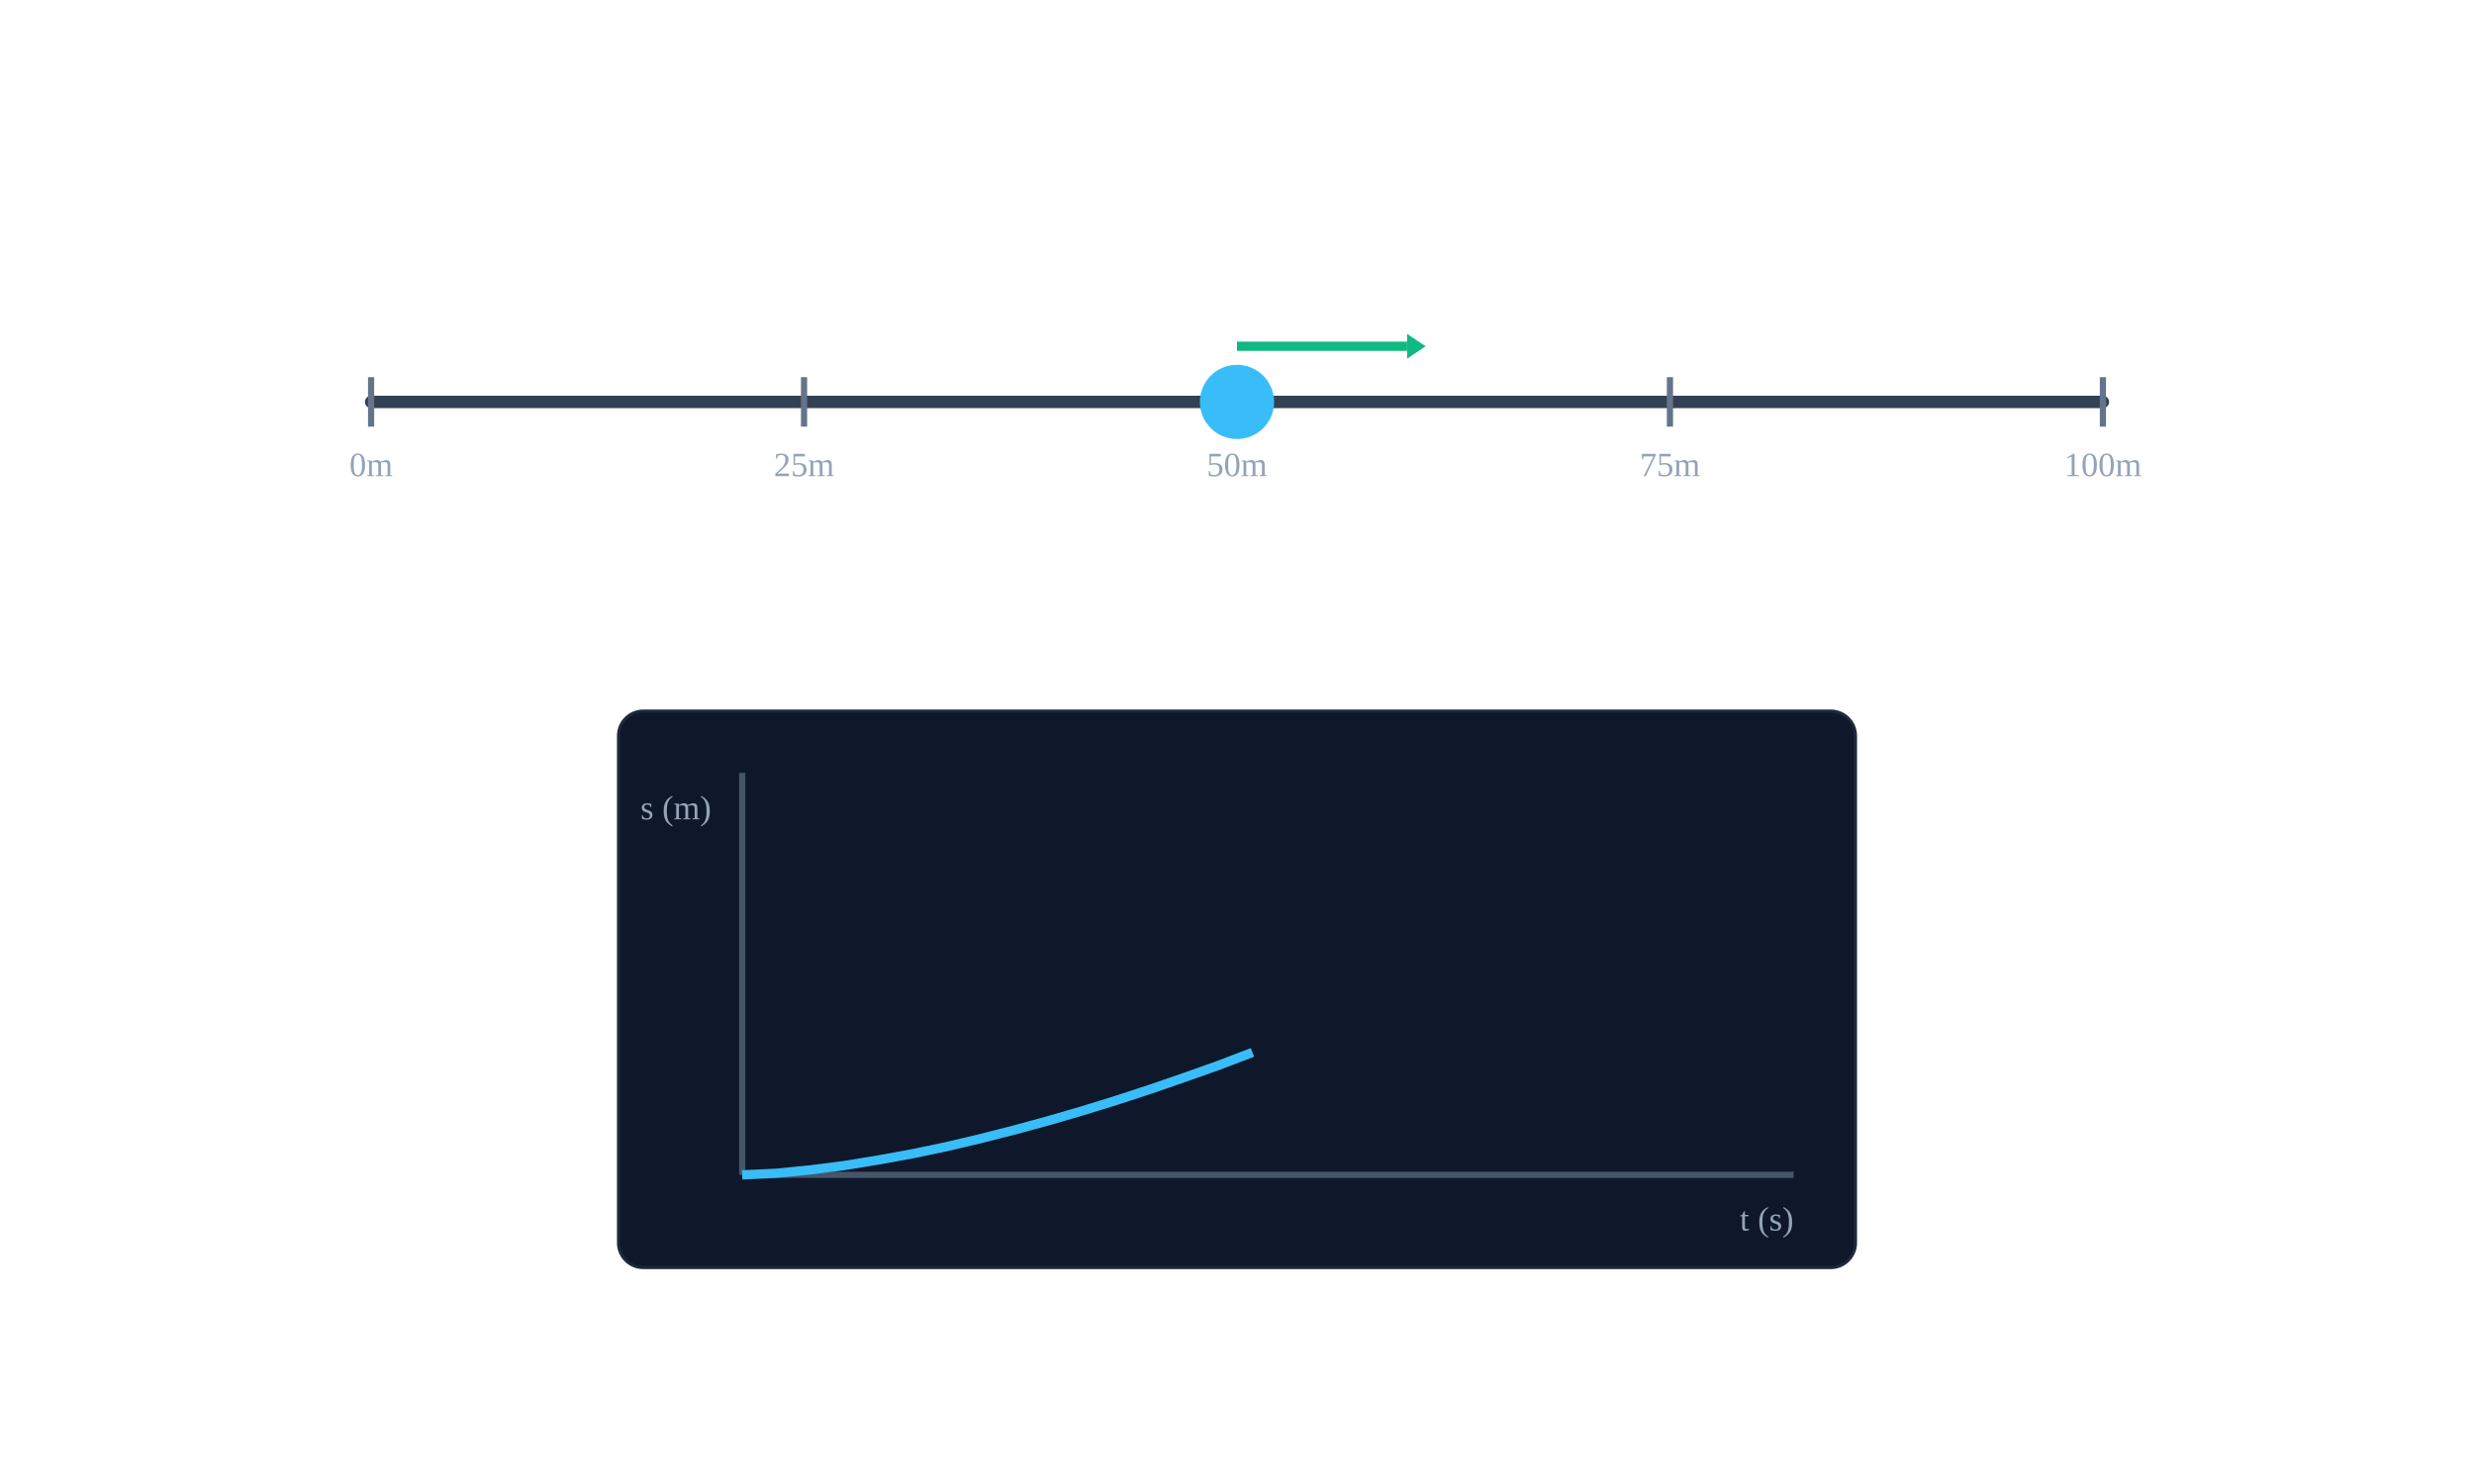
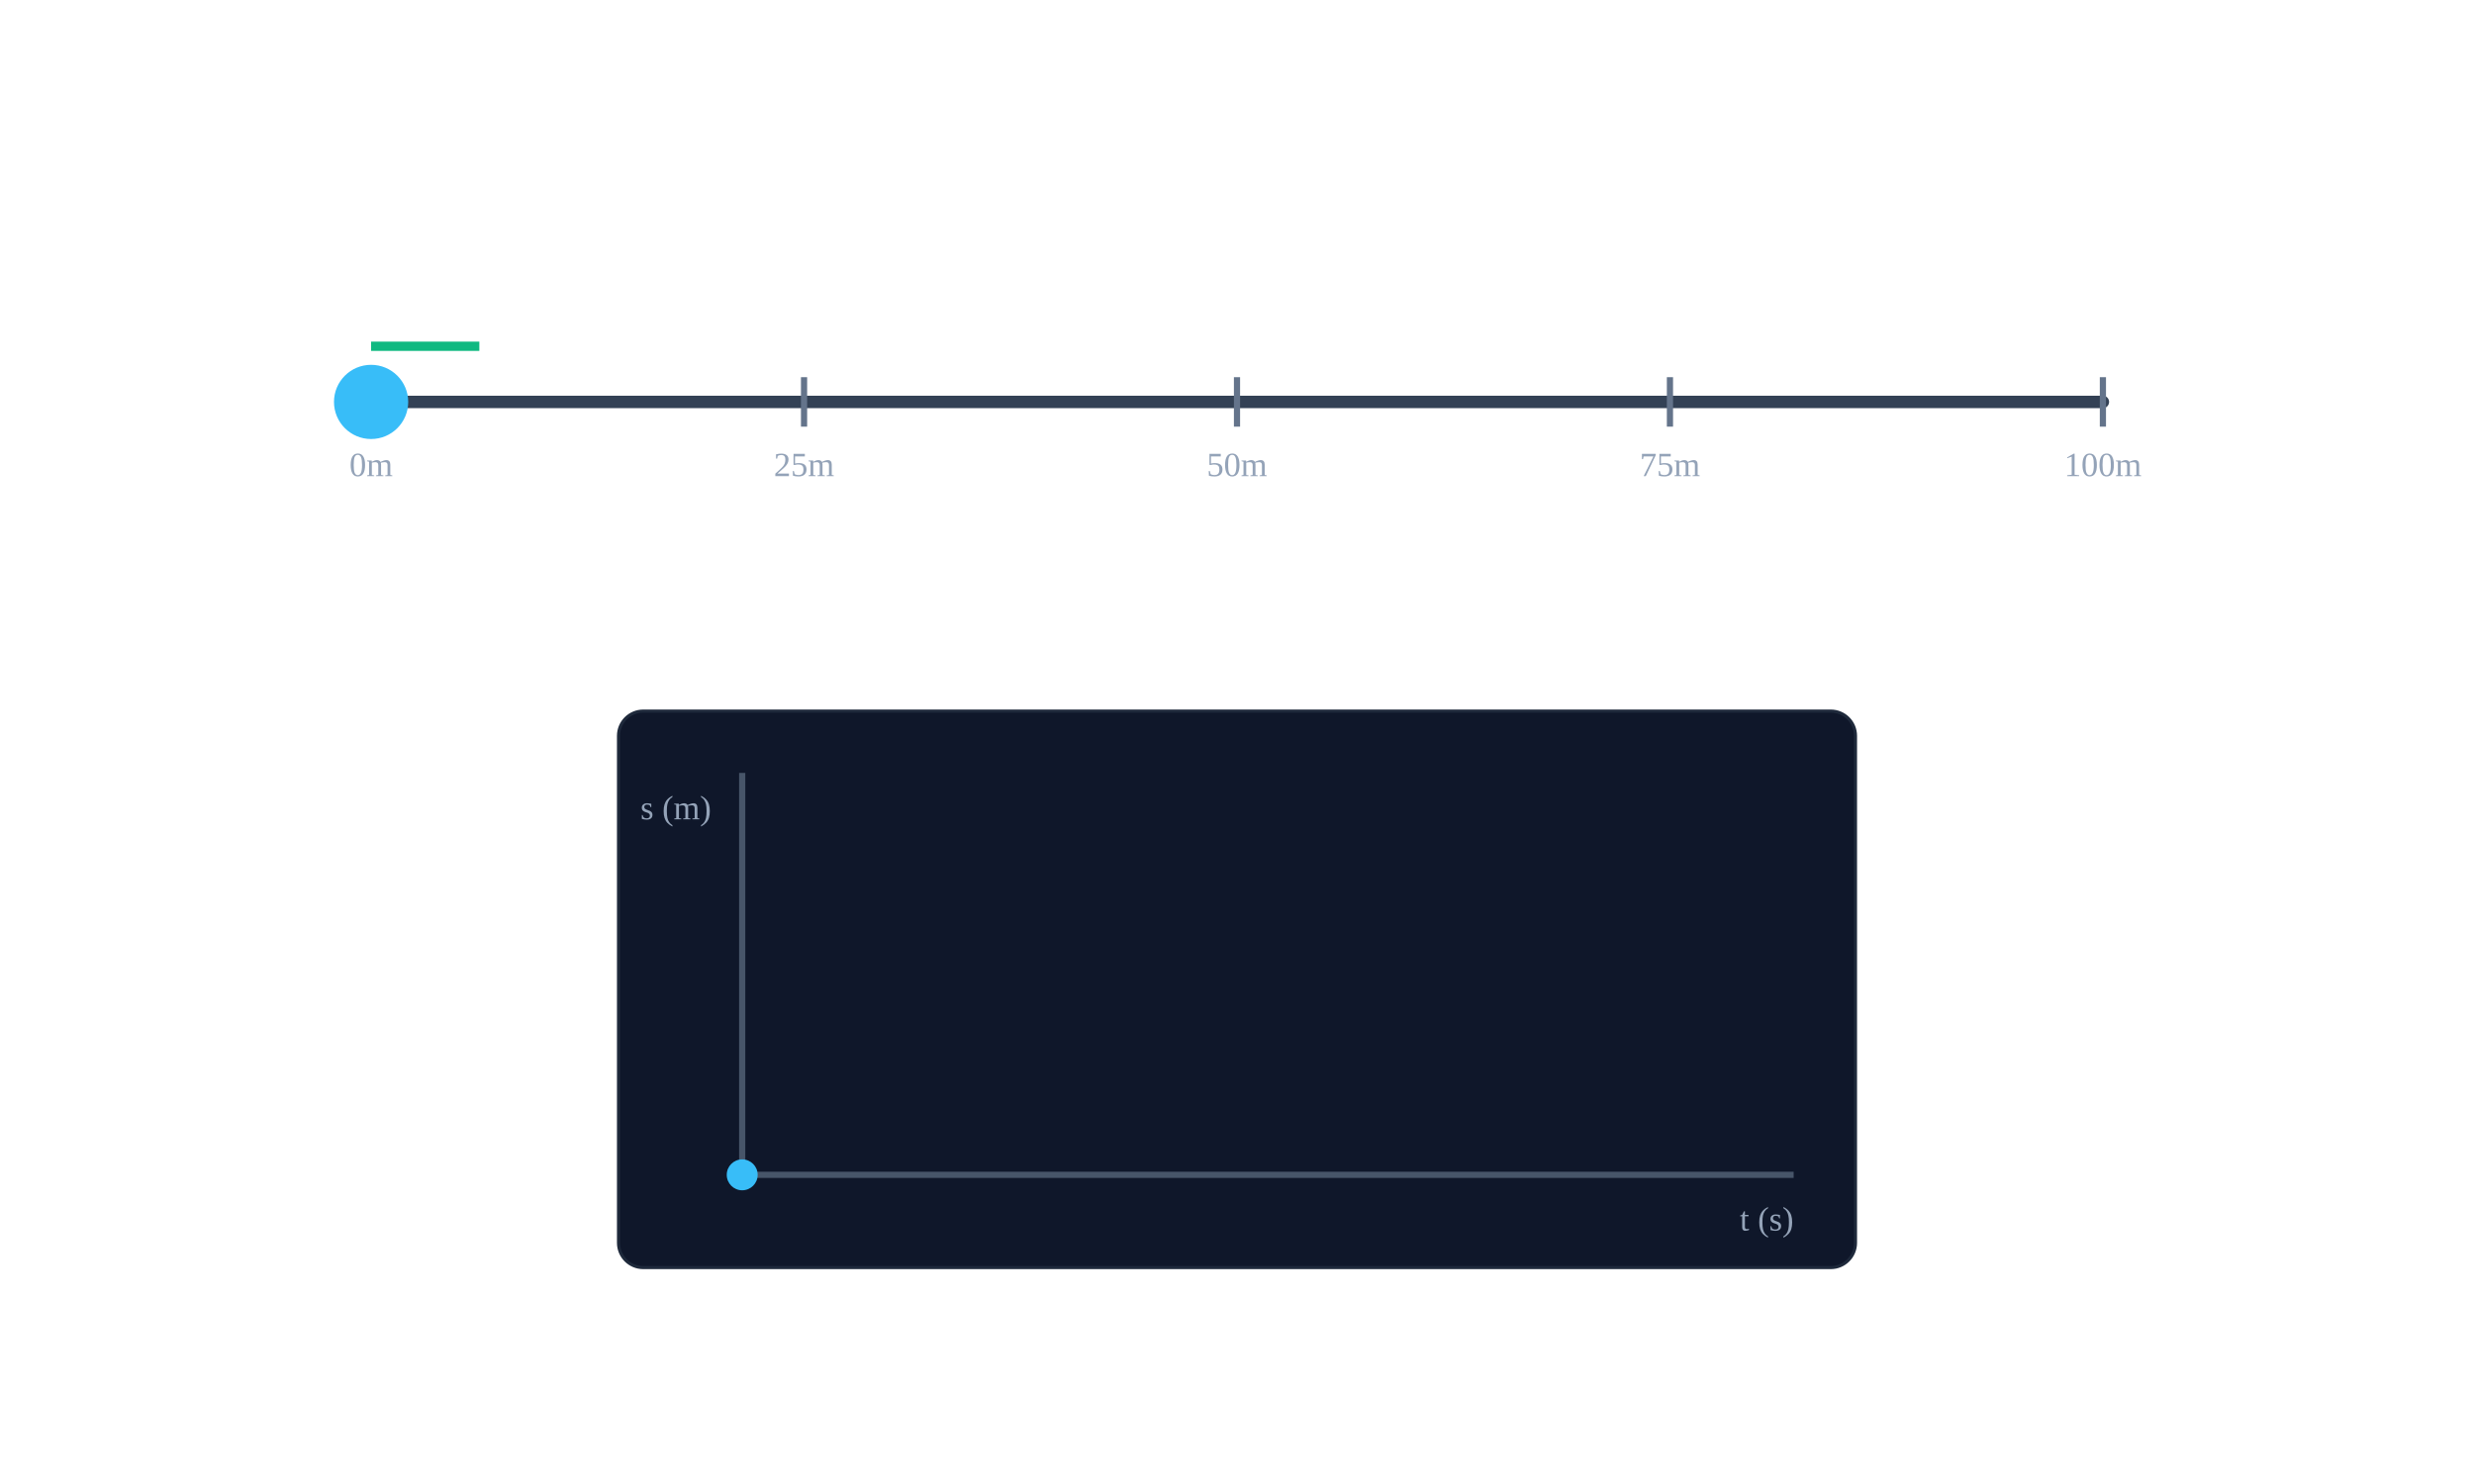
<svg xmlns="http://www.w3.org/2000/svg" viewBox="0 0 800 480">
-   <line x1="120" y1="130" x2="680" y2="130" stroke="#334155" stroke-width="4" stroke-linecap="round" />
+   <line id="vel-track" x1="120" y1="130" x2="680" y2="130" stroke="#334155" stroke-width="4" stroke-linecap="round" />
  <line x1="120" y1="122" x2="120" y2="138" stroke="#64748b" stroke-width="2" />
  <text x="120" y="154" fill="#94a3b8" font-size="11" text-anchor="middle">0m</text>
  <line x1="260" y1="122" x2="260" y2="138" stroke="#64748b" stroke-width="2" />
  <text x="260" y="154" fill="#94a3b8" font-size="11" text-anchor="middle">25m</text>
  <line x1="400" y1="122" x2="400" y2="138" stroke="#64748b" stroke-width="2" />
  <text x="400" y="154" fill="#94a3b8" font-size="11" text-anchor="middle">50m</text>
  <line x1="540" y1="122" x2="540" y2="138" stroke="#64748b" stroke-width="2" />
  <text x="540" y="154" fill="#94a3b8" font-size="11" text-anchor="middle">75m</text>
  <line x1="680" y1="122" x2="680" y2="138" stroke="#64748b" stroke-width="2" />
  <text x="680" y="154" fill="#94a3b8" font-size="11" text-anchor="middle">100m</text>
-   <circle cx="400.0" cy="130" r="12" fill="#38bdf8" filter="url(#glow)" />
-   <line x1="400" y1="112" x2="455" y2="112" stroke="#10b981" stroke-width="3" />
-   <polygon points="455,108 461,112 455,116" fill="#10b981" />
+   <circle id="vel-particle" cx="120" cy="130" r="12" fill="#38bdf8" filter="url(#glow)" />
+   <line id="vel-arrow-line" x1="120" y1="112" x2="155" y2="112" stroke="#10b981" stroke-width="3" />
  <rect x="200" y="230" width="400" height="180" fill="#0f172a" stroke="#1e293b" rx="8" />
  <line x1="240" y1="380" x2="580" y2="380" stroke="#475569" stroke-width="2" />
  <line x1="240" y1="380" x2="240" y2="250" stroke="#475569" stroke-width="2" />
  <text x="230" y="265" fill="#94a3b8" font-size="11" text-anchor="end">s (m)</text>
  <text x="580" y="398" fill="#94a3b8" font-size="11" text-anchor="end">t (s)</text>
-   <polyline points="240.0,380.0 251.0,379.5 262.0,378.4 273.0,377.0 284.0,375.2 295.0,373.2 306.0,370.9 317.0,368.3 328.0,365.5 339.0,362.5 350.0,359.3 361.0,355.9 372.0,352.3 383.0,348.5 394.0,344.6 405.0,340.4" fill="none" stroke="#38bdf8" stroke-width="3" />
+   <circle id="vel-graph-dot" cx="240" cy="380" r="5" fill="#38bdf8" />
</svg>
